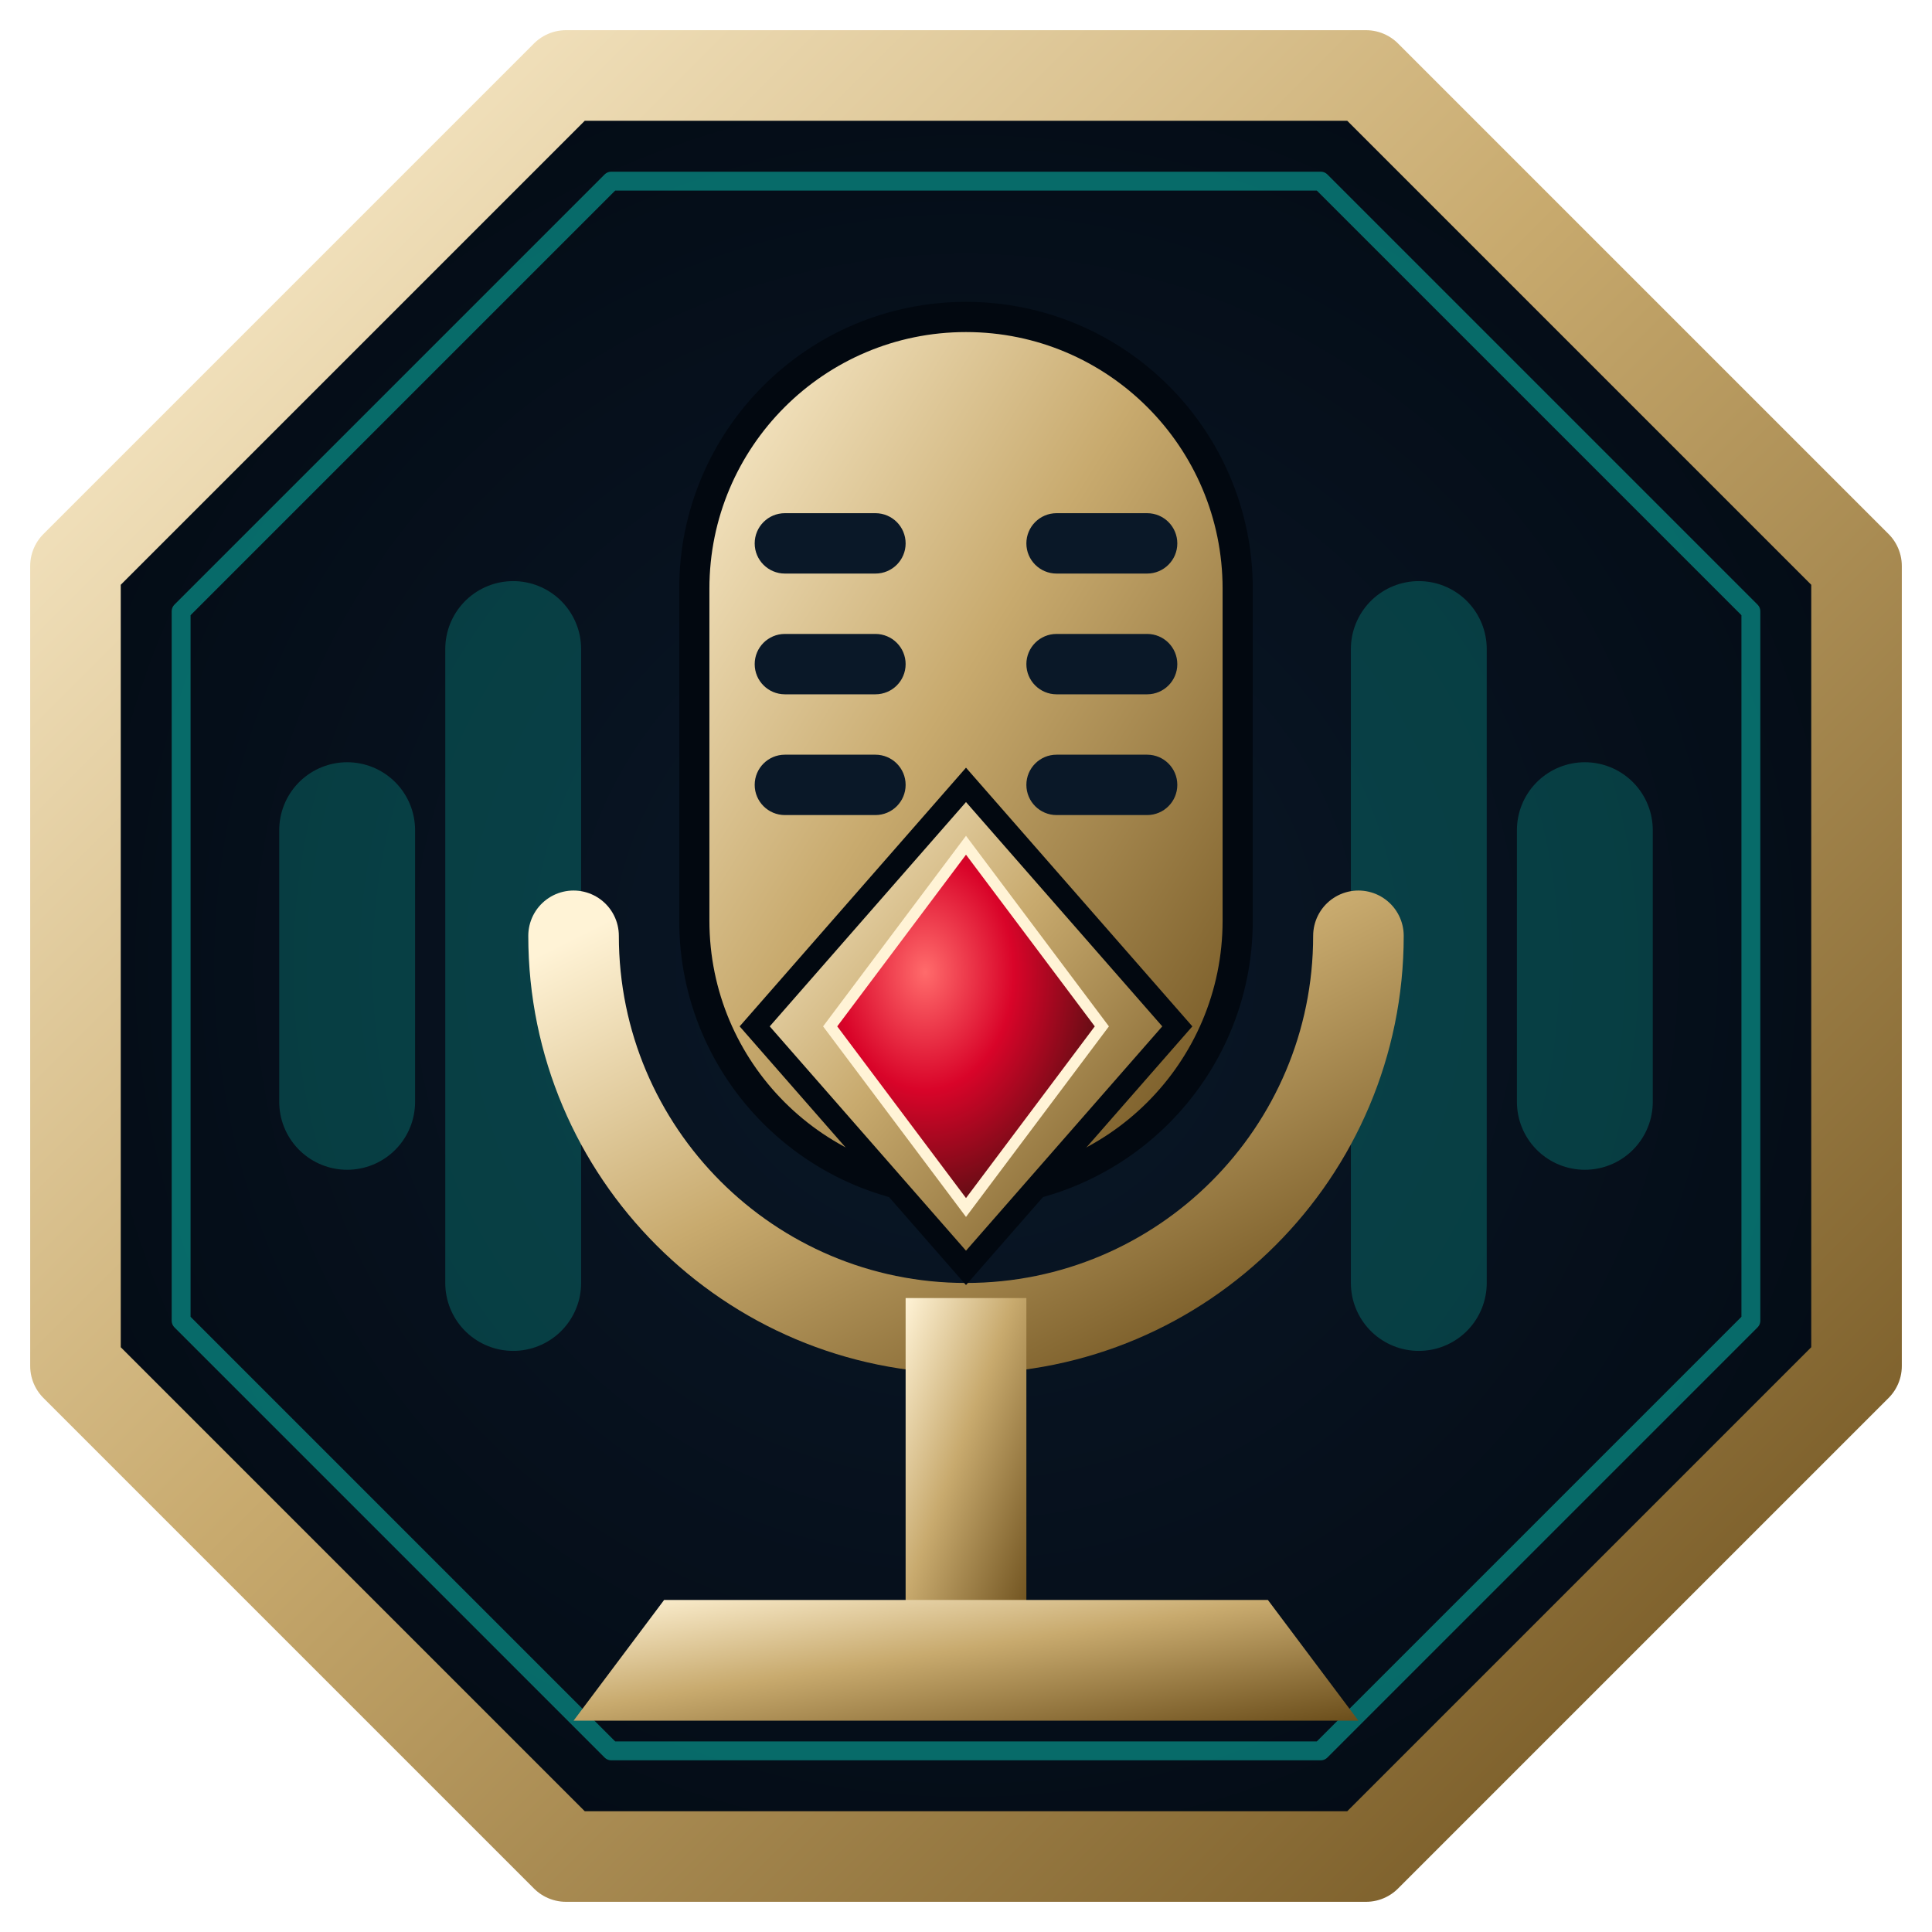
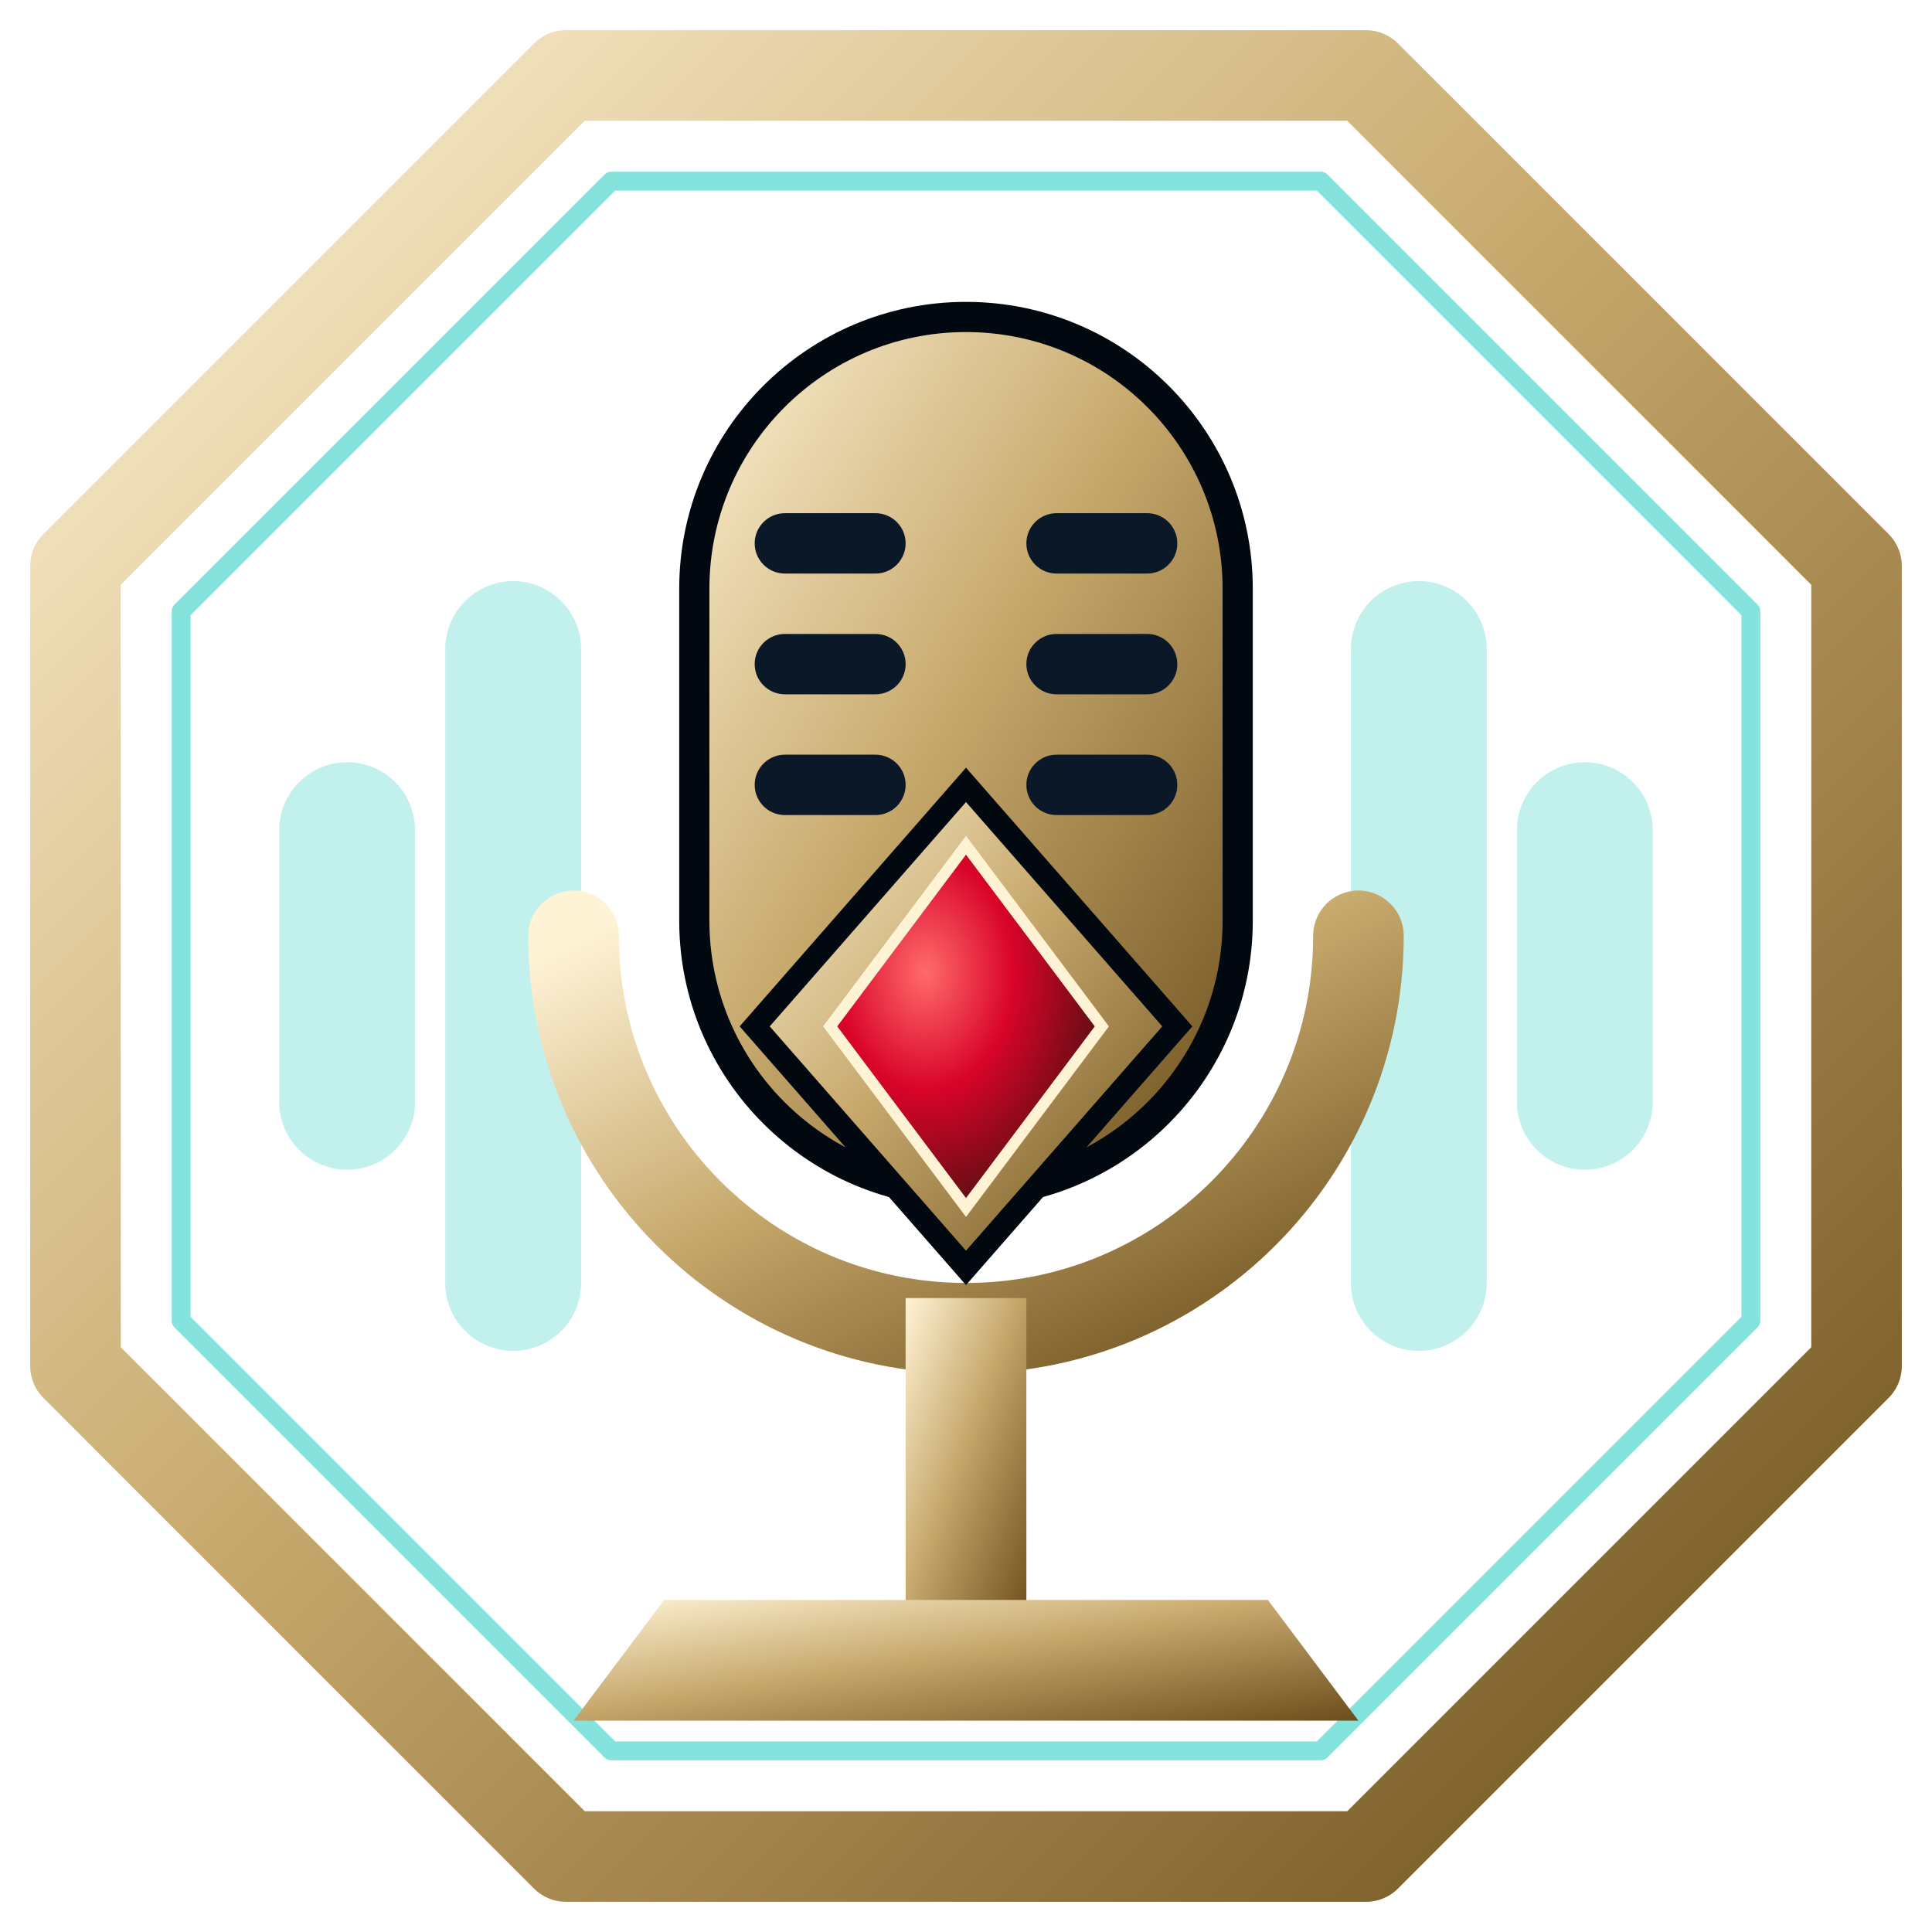
<svg xmlns="http://www.w3.org/2000/svg" viewBox="0 0 256 256" width="1024" height="1024">
  <defs>
-     <radialGradient id="bg" cx="50%" cy="50%" r="70%">
-       <stop offset="0%" stop-color="#0A1828" />
-       <stop offset="100%" stop-color="#020810" />
-     </radialGradient>
    <linearGradient id="gold" x1="0%" y1="0%" x2="100%" y2="100%">
      <stop offset="0%" stop-color="#FFF3D6" />
      <stop offset="45%" stop-color="#C8AA6E" />
      <stop offset="100%" stop-color="#6B4E1B" />
    </linearGradient>
    <linearGradient id="cyan" x1="0%" y1="100%" x2="0%" y2="0%">
      <stop offset="0%" stop-color="#006699" />
      <stop offset="50%" stop-color="#0AC8B9" />
      <stop offset="100%" stop-color="#E0FFFF" />
    </linearGradient>
    <radialGradient id="ruby" cx="35%" cy="35%" r="65%">
      <stop offset="0%" stop-color="#FF6B6B" />
      <stop offset="50%" stop-color="#D90429" />
      <stop offset="100%" stop-color="#640D14" />
    </radialGradient>
  </defs>
-   <polygon points="75,10 181,10 246,75 246,181 181,246 75,246 10,181 10,75" fill="url(#bg)" stroke="url(#gold)" stroke-width="12" stroke-linejoin="round" />
+   <polygon points="75,10 181,10 246,75 246,181 181,246 75,246 10,181 10,75" fill="none" stroke="url(#gold)" stroke-width="12" stroke-linejoin="round" />
  <polygon points="81,24 175,24 232,81 232,175 175,232 81,232 24,175 24,81" fill="none" stroke="#0AC8B9" stroke-width="2.5" opacity="0.5" stroke-linejoin="round" />
  <g stroke="#0AC8B9" stroke-linecap="round" stroke-width="18" opacity="0.25">
    <line x1="46" y1="110" x2="46" y2="146" />
    <line x1="68" y1="86" x2="68" y2="170" />
    <line x1="188" y1="86" x2="188" y2="170" />
    <line x1="210" y1="110" x2="210" y2="146" />
  </g>
  <g stroke="url(#cyan)" stroke-linecap="round" stroke-width="10">
    <line x1="46" y1="110" x2="46" y2="146" />
    <line x1="68" y1="86" x2="68" y2="170" />
    <line x1="188" y1="86" x2="188" y2="170" />
    <line x1="210" y1="110" x2="210" y2="146" />
  </g>
  <rect x="92" y="42" width="72" height="116" rx="36" fill="url(#gold)" stroke="#020810" stroke-width="4" />
  <g fill="#0A1828">
    <rect x="100" y="68" width="20" height="8" rx="4" />
    <rect x="136" y="68" width="20" height="8" rx="4" />
    <rect x="100" y="84" width="20" height="8" rx="4" />
    <rect x="136" y="84" width="20" height="8" rx="4" />
    <rect x="100" y="100" width="20" height="8" rx="4" />
    <rect x="136" y="100" width="20" height="8" rx="4" />
  </g>
  <path d="M 76 124 A 52 52 0 0 0 180 124" fill="none" stroke="url(#gold)" stroke-width="12" stroke-linecap="round" />
  <rect x="120" y="172" width="16" height="44" fill="url(#gold)" />
  <polygon points="88,212 168,212 180,228 76,228" fill="url(#gold)" />
  <polygon points="128,104 156,136 128,168 100,136" fill="url(#gold)" stroke="#020810" stroke-width="3" />
  <polygon points="128,112 146,136 128,160 110,136" fill="url(#ruby)" stroke="#FFF3D6" stroke-width="1.5" />
</svg>
